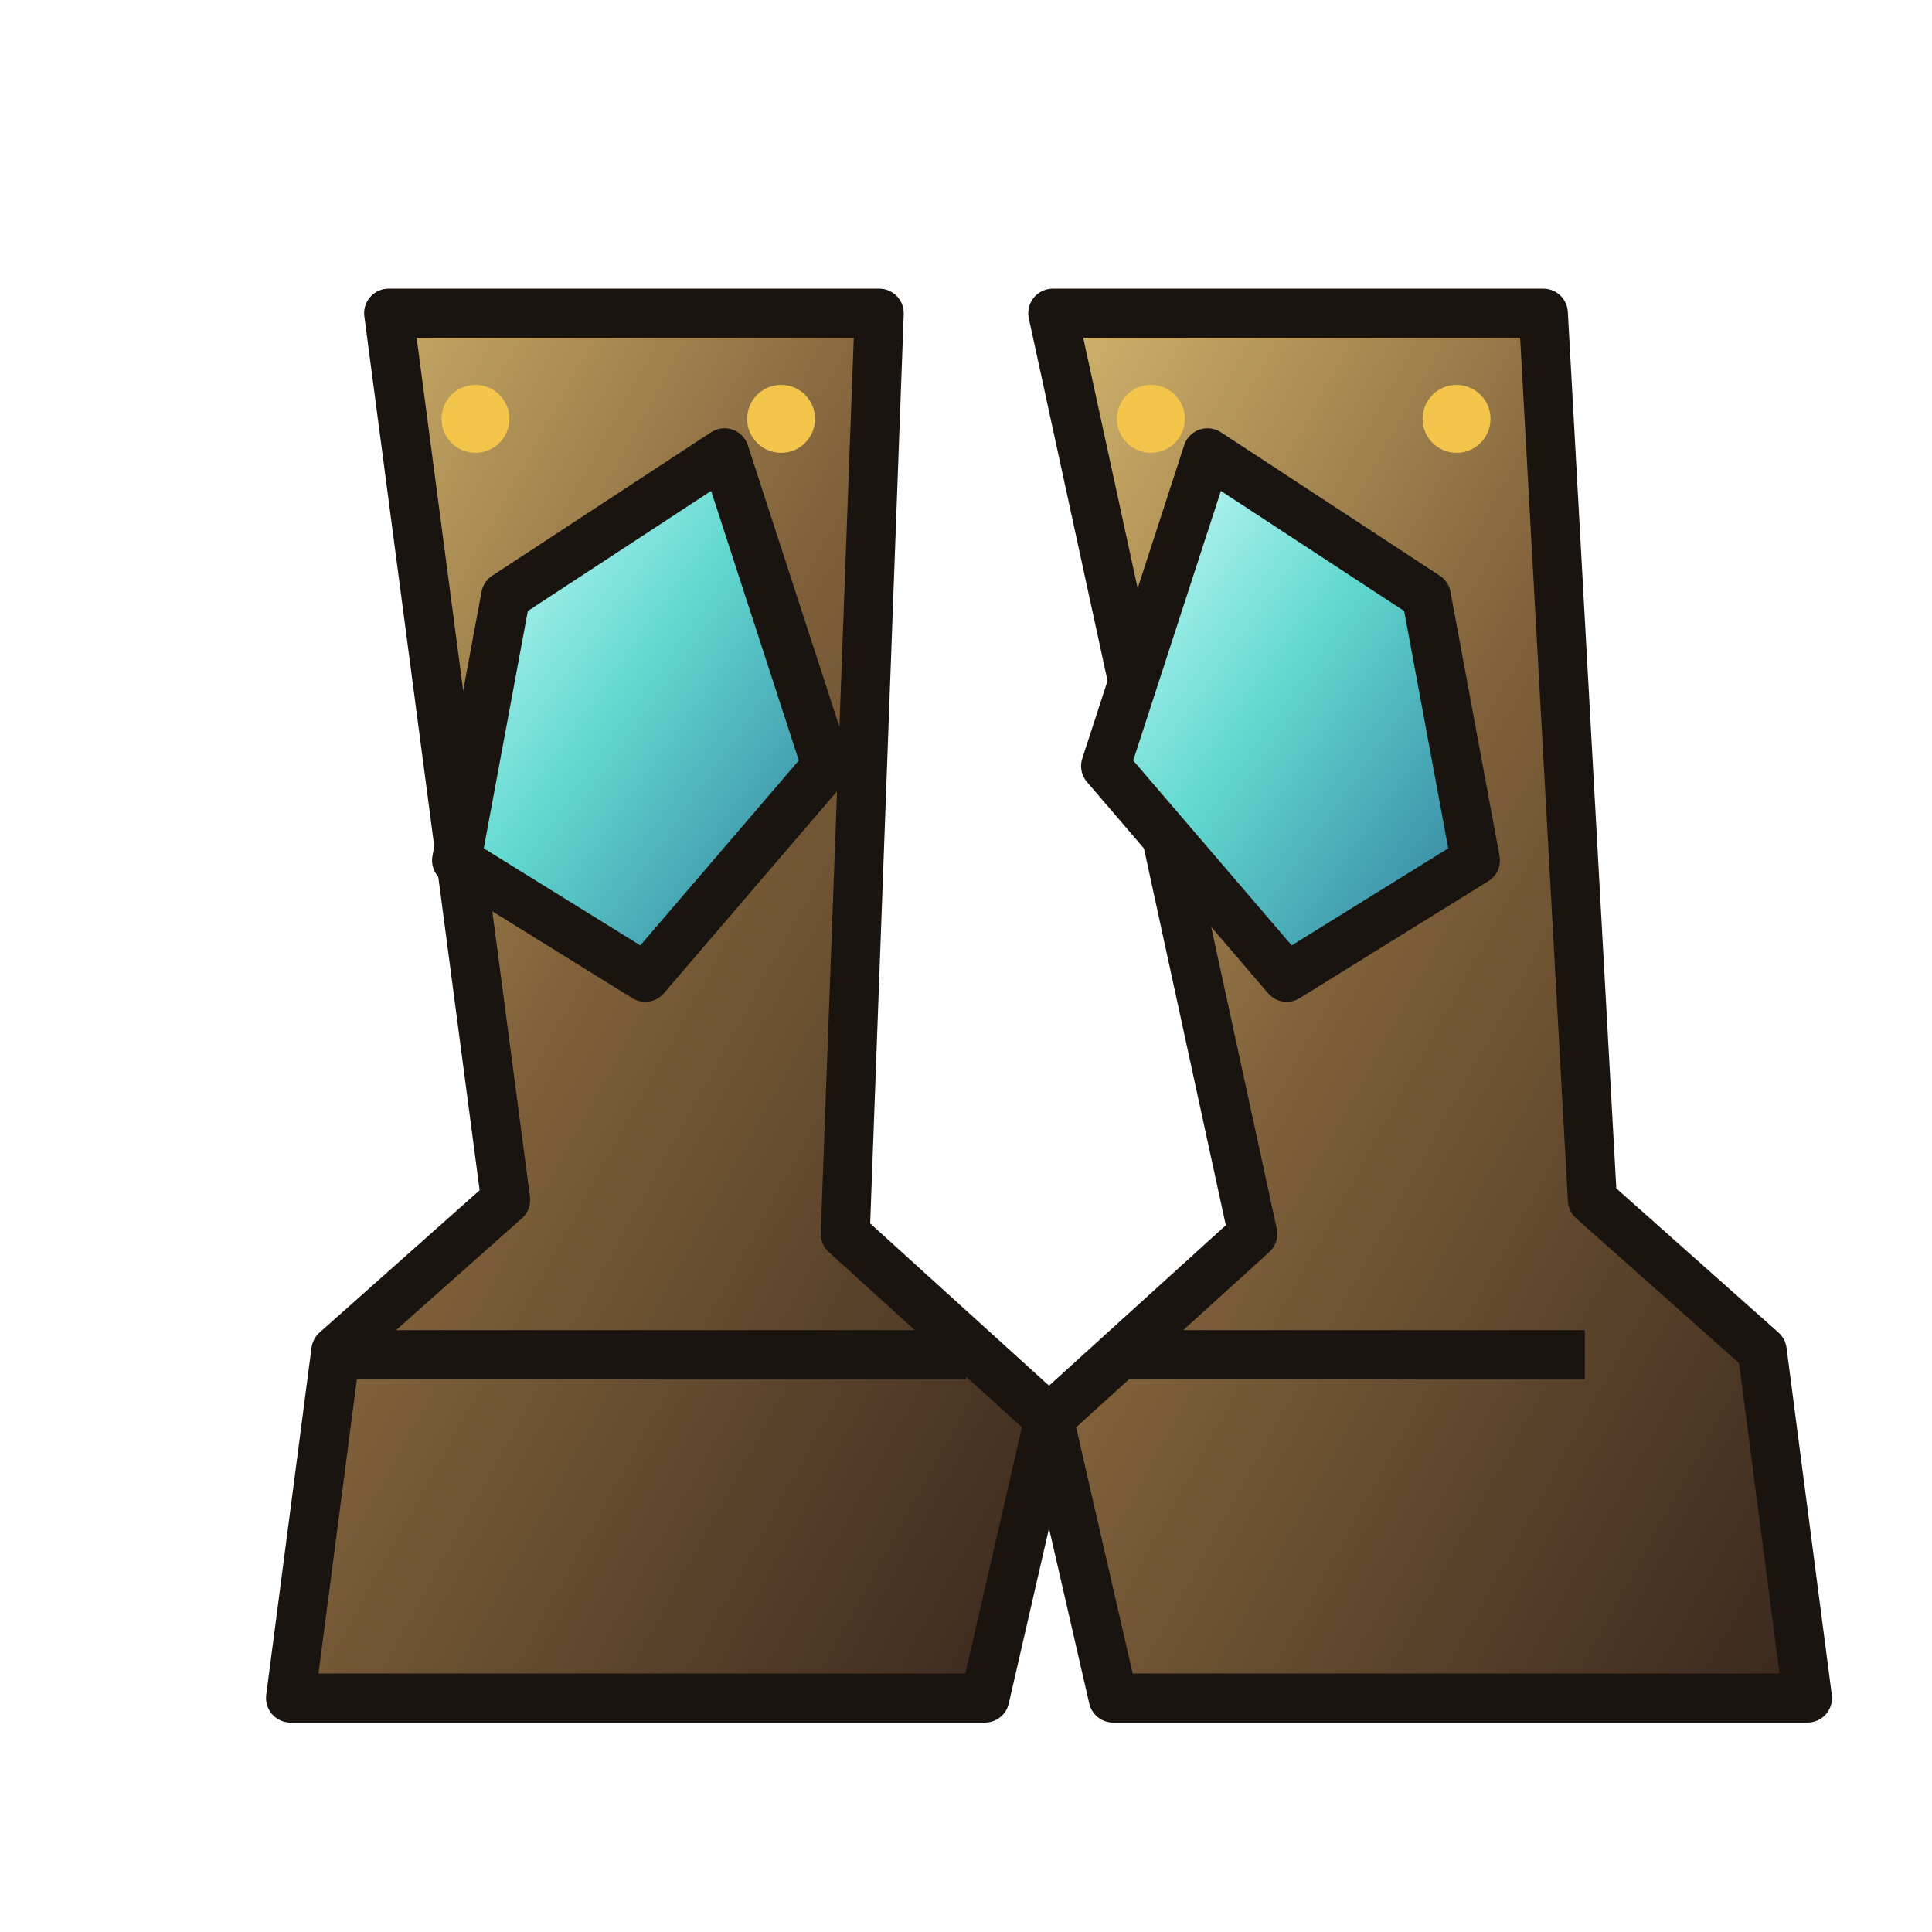
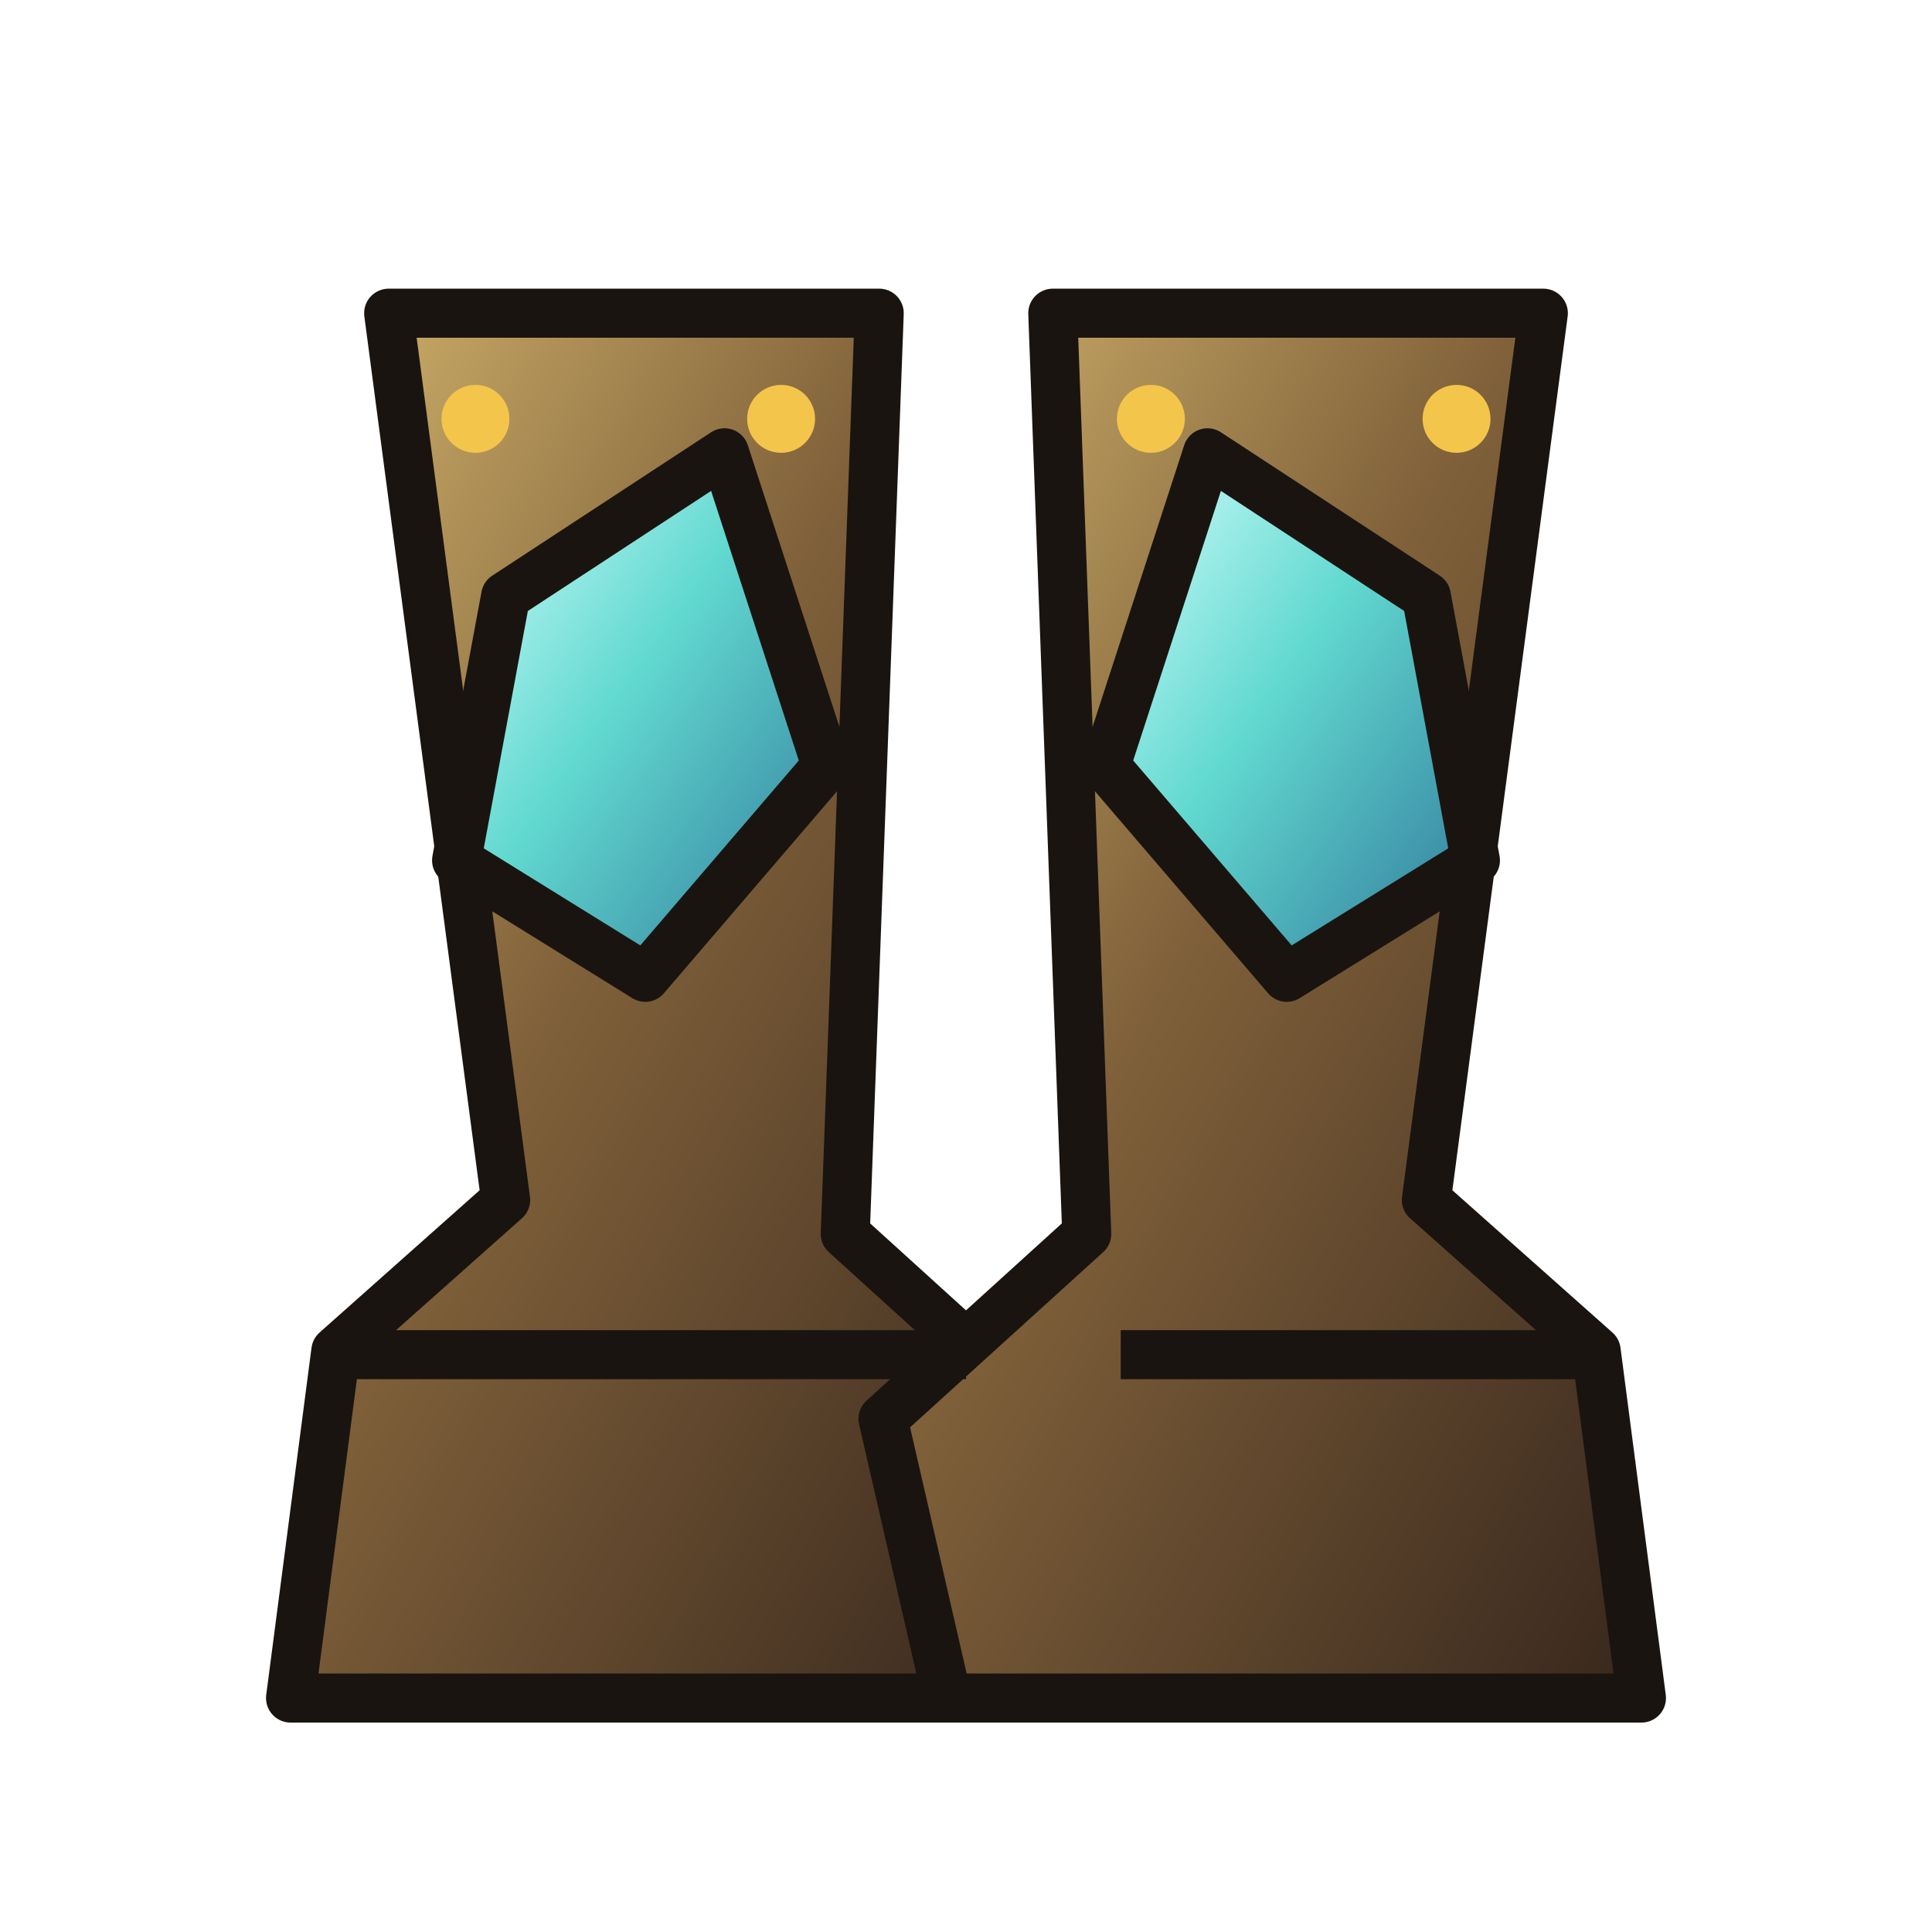
<svg xmlns="http://www.w3.org/2000/svg" viewBox="0 0 512 512">
  <defs>
    <linearGradient id="resonant_bulwark_boots_metal" x1="0" y1="0" x2="1" y2="1">
      <stop offset="0" stop-color="#d2b56d" />
      <stop offset=".42" stop-color="#80613a" />
      <stop offset="1" stop-color="#38271d" />
    </linearGradient>
    <linearGradient id="resonant_bulwark_boots_crystal" x1="0" y1="0" x2="1" y2="1">
      <stop offset="0" stop-color="#d9ffff" />
      <stop offset=".45" stop-color="#62d9d0" />
      <stop offset="1" stop-color="#2f7699" />
    </linearGradient>
  </defs>
  <g stroke="#1a1410" stroke-width="13" stroke-linejoin="round">
    <path d="M103 83h130l-9 244 54 49-17 74H77l12-92 45-40z" fill="url(#resonant_bulwark_boots_metal)" />
-     <path d="M279 83h130l13 235 45 40 12 92H295l-17-74 54-49z" fill="url(#resonant_bulwark_boots_metal)" />
+     <path d="M409 83H279l9 244-54 49 17 74h184l-12-92-45-40z" fill="url(#resonant_bulwark_boots_metal)" />
    <path d="m134 158 58-38 27 83-48 56-50-31z" fill="url(#resonant_bulwark_boots_crystal)" />
    <path d="m378 158-58-38-27 83 48 56 50-31z" fill="url(#resonant_bulwark_boots_crystal)" />
    <path d="M92 359h164M420 359H297" fill="none" />
  </g>
  <g fill="#f4c54b">
    <circle cx="126" cy="111" r="9" />
    <circle cx="207" cy="111" r="9" />
    <circle cx="305" cy="111" r="9" />
    <circle cx="386" cy="111" r="9" />
  </g>
</svg>
